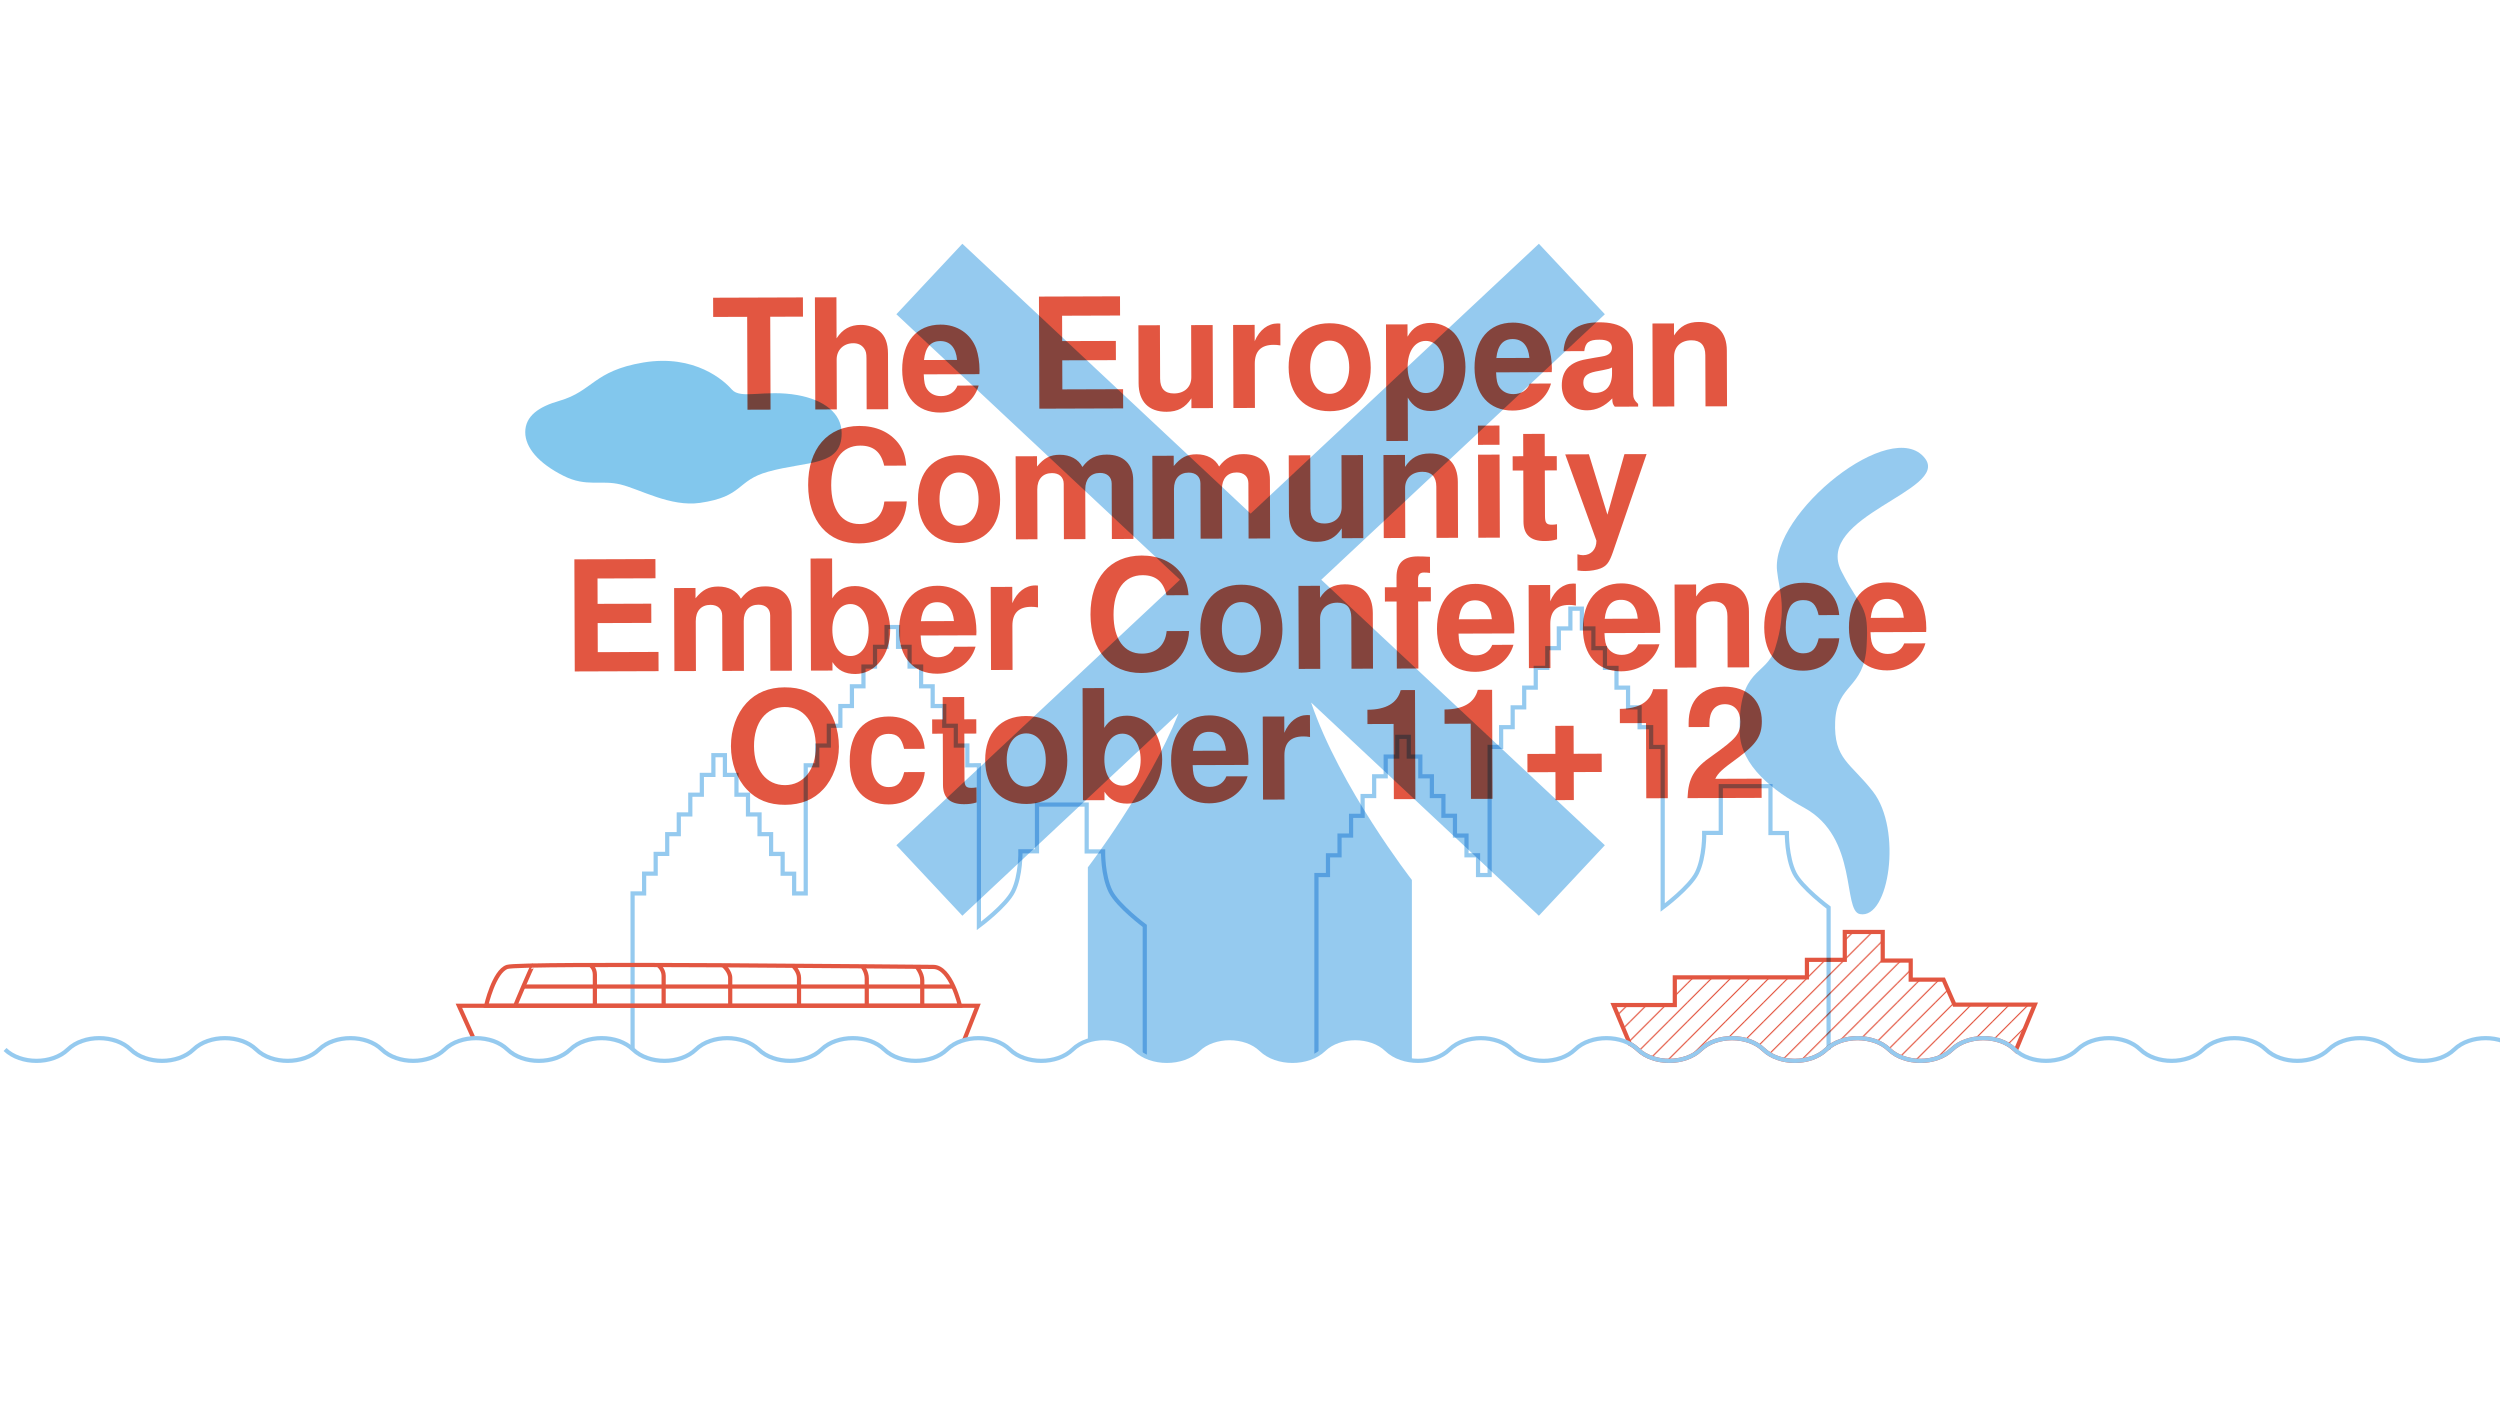
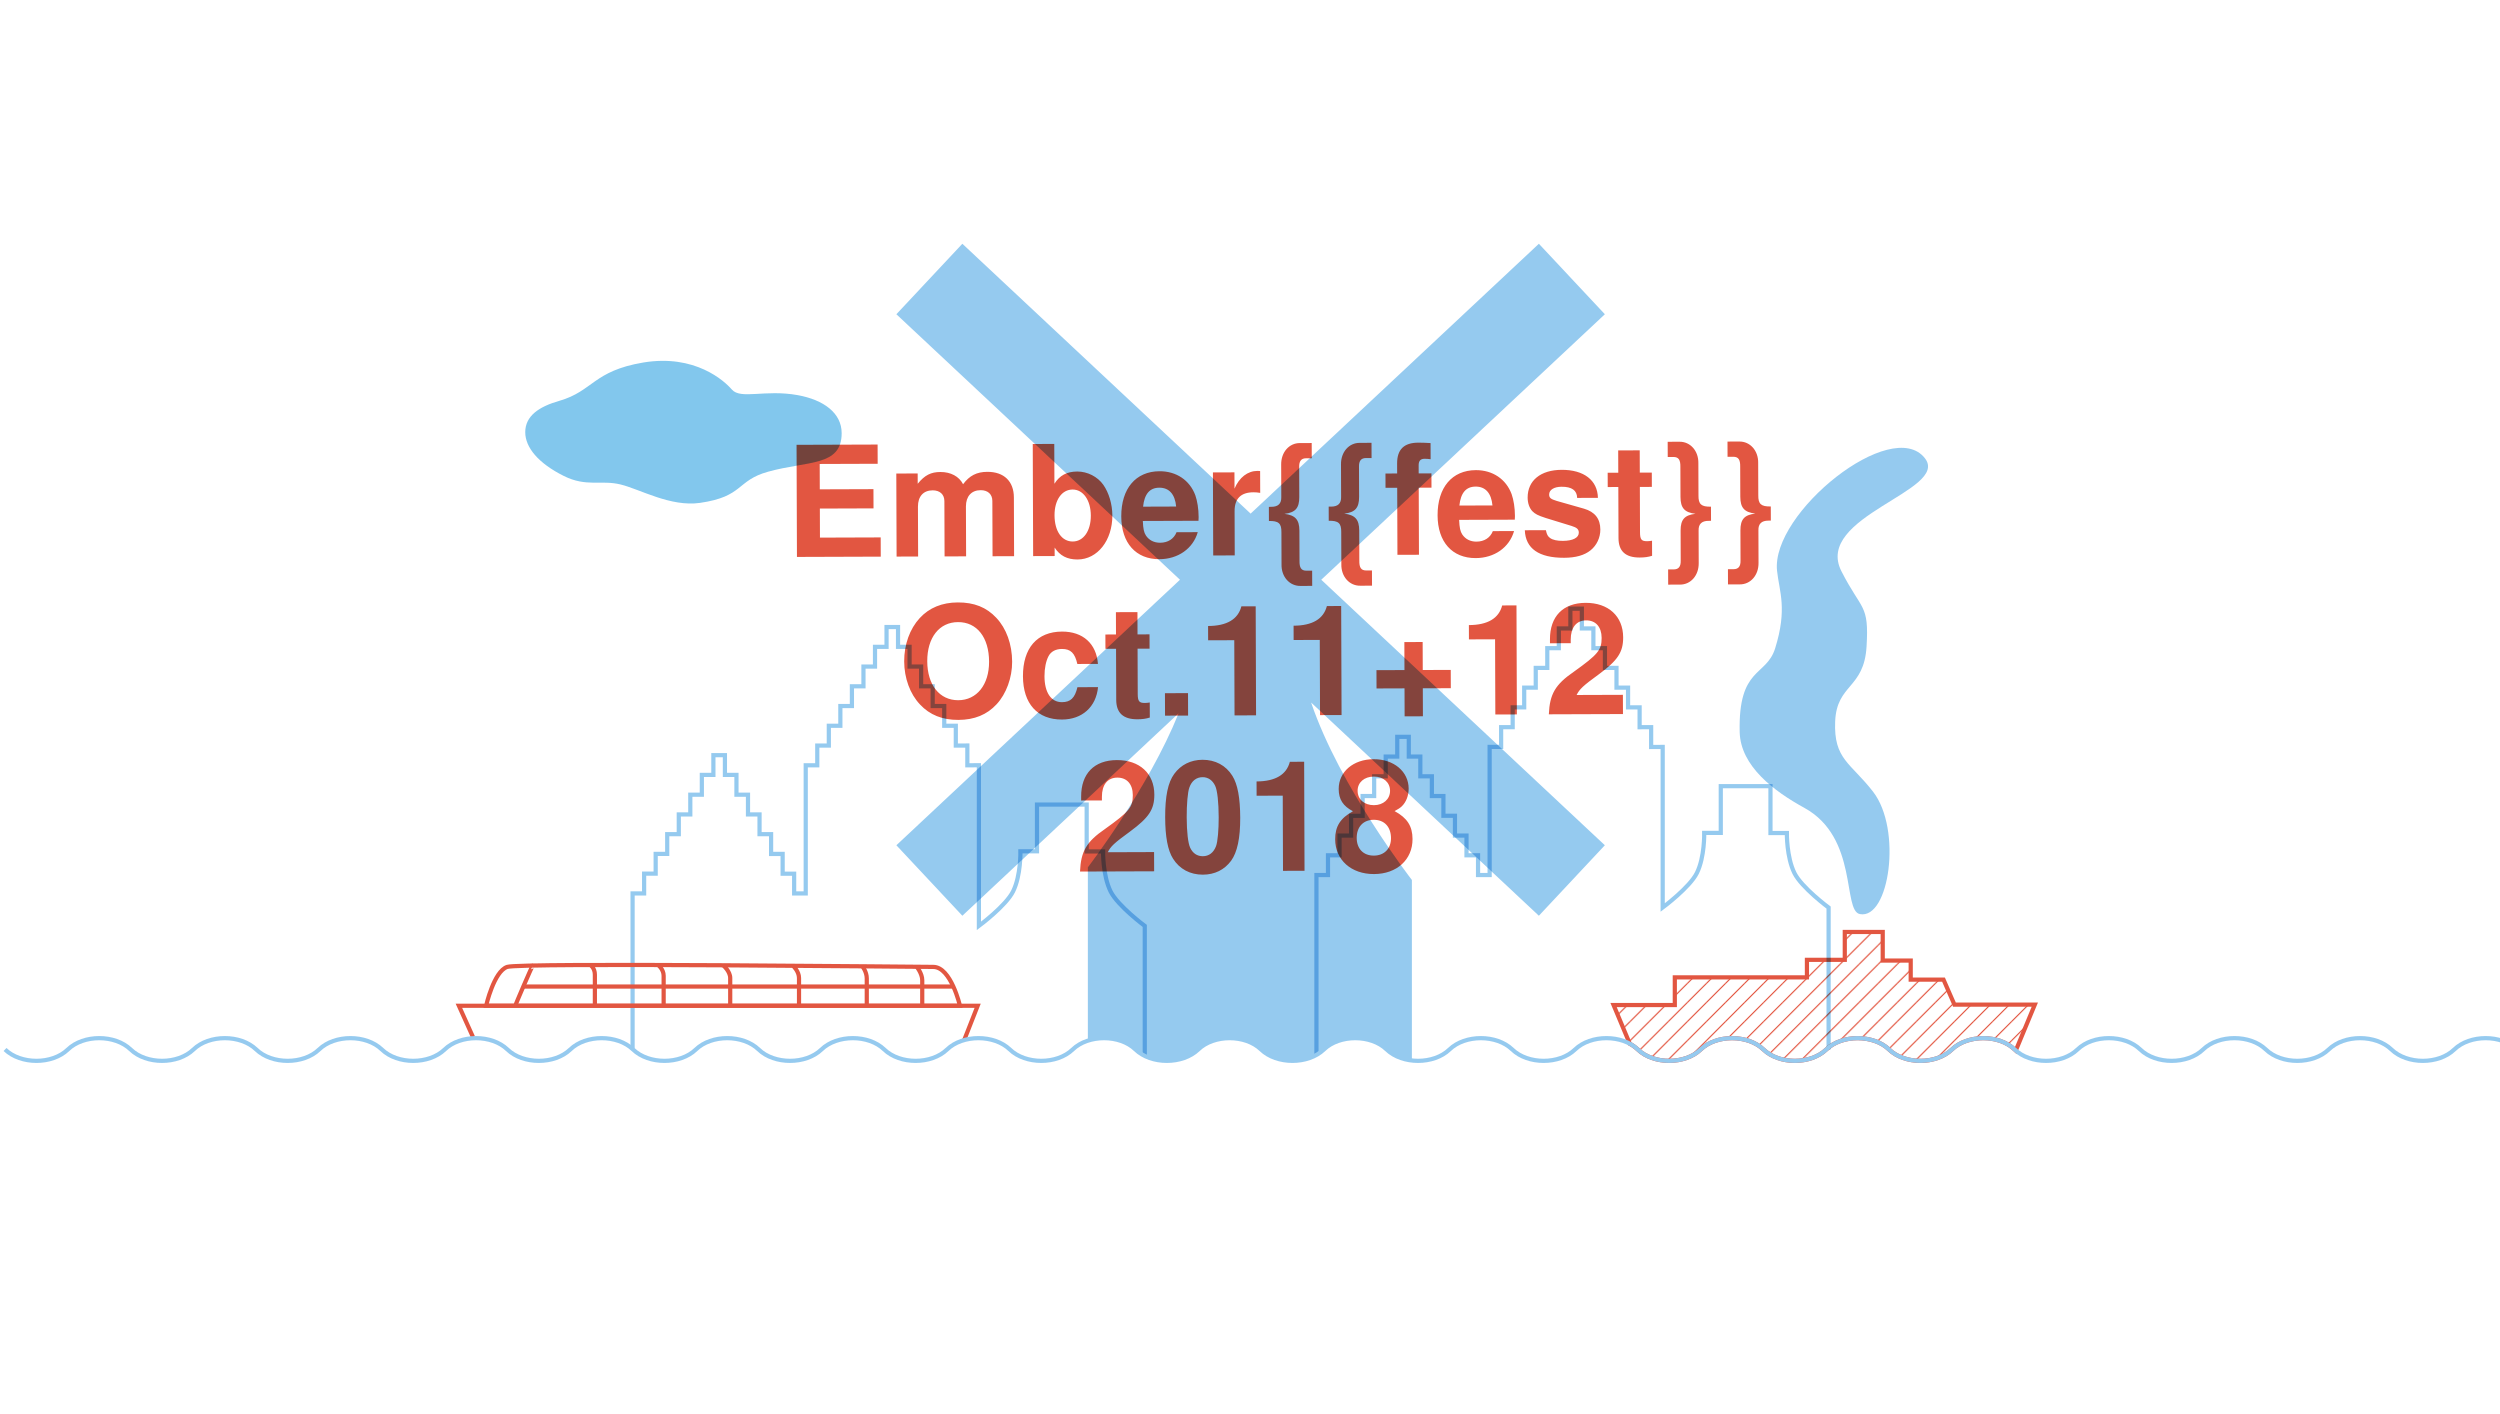
<svg xmlns="http://www.w3.org/2000/svg" viewBox="0 0 2972.22 1680.67">
  <defs>
    <style>.cls-1,.cls-15,.cls-2,.cls-5,.cls-8{fill:none;}.cls-14,.cls-2,.cls-8,.cls-9{stroke:#e25641;}.cls-14,.cls-15,.cls-2,.cls-5,.cls-6,.cls-8,.cls-9{stroke-miterlimit:10;}.cls-3{isolation:isolate;}.cls-4{fill:#95caef;}.cls-15,.cls-5{stroke:#95caef;}.cls-14,.cls-15,.cls-5,.cls-8,.cls-9{stroke-width:5px;}.cls-10,.cls-5{mix-blend-mode:multiply;}.cls-6,.cls-7{fill:#63b9e9;}.cls-6{stroke:#e6e6e6;stroke-dasharray:0 3;}.cls-7{opacity:0.8;}.cls-9{fill:#f2f2f2;}.cls-10{font-size:182.82px;fill:#e25641;font-family:Helvetica-Bold, Helvetica;font-weight:700;}.cls-11{letter-spacing:-0.05em;}.cls-12{letter-spacing:0em;}.cls-13{letter-spacing:-0.08em;}.cls-14{fill:url(#quadrat_Kopie_6);}</style>
    <pattern id="quadrat_Kopie_6" data-name="quadrat Kopie 6" width="22.68" height="22.68" patternUnits="userSpaceOnUse" viewBox="0 0 22.68 22.68">
      <rect class="cls-1" width="22.68" height="22.68" />
      <line class="cls-2" x1="10.53" y1="57.5" x2="55.28" y2="12.75" />
      <line class="cls-2" x1="-12.14" y1="57.5" x2="32.6" y2="12.75" />
      <line class="cls-2" x1="-34.82" y1="57.5" x2="9.92" y2="12.75" />
      <line class="cls-2" x1="10.53" y1="34.82" x2="55.28" y2="-9.92" />
      <line class="cls-2" x1="-12.14" y1="34.82" x2="32.6" y2="-9.92" />
      <line class="cls-2" x1="-34.82" y1="34.82" x2="9.92" y2="-9.92" />
      <line class="cls-2" x1="10.53" y1="12.14" x2="55.28" y2="-32.6" />
      <line class="cls-2" x1="-12.14" y1="12.14" x2="32.6" y2="-32.6" />
      <line class="cls-2" x1="-34.82" y1="12.14" x2="9.92" y2="-32.6" />
    </pattern>
  </defs>
  <g class="cls-3">
    <g id="Ebene_3" data-name="Ebene 3">
      <path class="cls-4" d="M1349.92,1247.74c18.67,18,56,18,74.66,0s56-18,74.67,0,56,18,74.66,0,56-18,74.66,0c7.7,7.41,18.58,11.76,30,13.06V1046.16s-85.68-110.26-119.8-210.93l270.77,253.49,78.44-83.81L1570.82,689.26,1908,373.61l-78.44-83.81L1486.84,610.64,1144.13,289.8l-78.45,83.81,337.17,315.65-337.17,315.65,78.45,83.81L1401.23,848c-35.93,89.45-107.89,183.16-107.89,183.16v206.08C1312.41,1231.05,1336.2,1234.54,1349.92,1247.74Z" />
      <path class="cls-5" d="M1361,1256.12V1100.8s-32.1-23.85-40.63-41c-9.42-19-8.94-47.58-8.94-47.58h-19.49V956.52h-59.08v55.58h-19.69s.68,28.71-8.74,47.68c-8.53,17.17-40.63,41-40.63,41v-191l-13.73.08V886.35l-13.72.06V862.87H1122.6V839.4h-13.75l0-23.48h-13.75l0-23.48-13.72,0V769h-13.72V745.49H1054V769h-13.72v23.47h-13.72v23.48h-13.73v23.47H999.09v23.47H985.37v23.48H971.64v23.47H957.92v152.34H944.15l0-23.48H930.47v-23.47H916.75V991.73H903V968.25l-13.72,0V944.78l-13.72,0V921.3H861.85V897.83H848.13V921.3H834.41v23.48H820.69v23.47H807v23.48H793.24v23.48H779.52v23.47H765.79v23.48H752.07v184.11" />
      <path class="cls-6" d="M1728.3,445.3c.4-.11.79-.25,1.2-.34C1729.09,445.05,1728.7,445.19,1728.3,445.3Z" />
      <path class="cls-7" d="M1000.65,515c0,39.82-40.33,32.68-87.51,45.81-37.86,10.54-28.85,29.56-80.95,37.07-35.07,5-71.17-16.22-94.44-21.9s-40.47,3.37-67.46-10.11c-30.49-15.23-45.83-34-45.83-52.05,0-19.27,16.21-30.32,40.44-37.25C705.09,465,705.26,441,764.73,431c61.65-10.29,96.71,22.06,105.24,32,10.58,12.33,39.3-.25,78.25,6.74C979.41,475.38,1000.65,491.13,1000.65,515Z" />
      <path class="cls-4" d="M2112.71,678.66c-7.42-68.89,136.64-184.42,175.86-133.77,29.73,38.39-132.67,68.92-99.29,134.33,24.17,47.38,32.91,38.49,29.86,89.34-3,50.63-35.5,44.25-37.34,89.27s18.41,49,45.07,83.42c34.78,44.91,19.3,152.17-15.63,145.51-21-4-1.49-90.9-66.18-126.37-35.51-19.47-75.85-49.33-76.78-90.2-1.76-77.56,31.59-65.62,42.12-99.23C2125.22,723.63,2115.37,703.4,2112.71,678.66Zm-436.52-141" />
      <path class="cls-8" d="M577.94,1195.72s9.23-40.89,25.06-46.17,485.43,0,506.54,0,31.72,46.18,31.72,46.18Z" />
      <path class="cls-8" d="M782.35,1147.22s6.65,5,6.65,12.89v35.32" />
      <path class="cls-8" d="M859.89,1147.63s8.25,7.2,8.25,15.11v32.83" />
      <polyline class="cls-8" points="1146.41 1236.28 1162.34 1195.73 545.57 1195.73 562.4 1233.1" />
      <path class="cls-8" d="M702,1147.28s5.24,3.59,5.24,11.51v36.78" />
      <path class="cls-8" d="M943,1148.31s6.94,6.52,6.94,14.43v32.69" />
      <path class="cls-8" d="M1025.21,1148.7s5.28,6.6,5.28,14.51v32.49" />
      <path class="cls-8" d="M1089.72,1149.05s6.72,8.34,6.72,16.26v30.39" />
      <line class="cls-9" x1="622.26" y1="1172.89" x2="1133.51" y2="1172.89" />
      <path class="cls-9" d="M633.25,1148.17c-.45-.19-21,47.36-20.54,47.55" />
-       <text class="cls-10" transform="translate(845.71 487.25) rotate(-0.2)">The European <tspan x="106.72" y="155.23">Community </tspan>
-         <tspan x="-177.91" y="310.46">Ember Conference</tspan>
-         <tspan x="14.59" y="465.69">October </tspan>
-         <tspan class="cls-11" x="766.29" y="465.69">1</tspan>
-         <tspan class="cls-12" x="857.97" y="465.69">1+</tspan>
-         <tspan class="cls-13" x="1066.4" y="465.69">1</tspan>
-         <tspan x="1153.45" y="465.69">2</tspan>
+       <text class="cls-10" transform="translate(845.71 487.25) rotate(-0.2)">
+         <tspan x="86.72" y="175.23">Ember{{fest}} </tspan>
+         <tspan x="220.91" y="365.46">Oct.11+12 </tspan>
+         <tspan x="430.91" y="550.46">2018 </tspan>
      </text>
      <path class="cls-14" d="M2021.89,1247.74c18.66-18,56-18,74.66,0s56,18,74.66,0,56-18,74.67,0,56,18,74.66,0,56-18,74.66,0c.43.42.89.82,1.34,1.22l22.61-54.53h-95.53l-13-29.76h-39V1142h-33.27v-34h-45.11v33.16h-45V1162H1991.16v32.89h-72.79l19.25,46a43.19,43.19,0,0,1,9.6,6.9C1965.89,1265.71,2003.22,1265.71,2021.89,1247.74Z" />
      <path class="cls-5" d="M2174,1247.74V1079s-32.1-23.85-40.62-41c-9.42-19-9-47.58-9-47.58h-19.49V934.67h-59.08v55.58h-19.69s.68,28.71-8.74,47.68c-8.53,17.17-40.63,41-40.63,41V888l-13.72.09V864.5l-13.72.07V841h-13.73V817.55h-13.75l0-23.48h-13.74l0-23.47h-13.73V747.12h-13.72V723.64H1867v23.48h-13.73V770.6h-13.72v23.47h-13.72v23.48h-13.73V841H1798.4V864.5h-13.72V888H1771v152.34h-13.77l0-23.48H1743.5V993.36h-13.72V969.88h-13.72V946.41l-13.73,0V922.93l-13.72,0V899.46h-13.72V876h-13.72v23.48h-13.73v23.47h-13.72v23.48H1620v23.47h-13.73v23.48h-13.72v23.47h-13.72v23.48H1565.1v213.91" />
      <path class="cls-15" d="M2992.5,1247.74c-18.66-18-56-18-74.66,0s-56,18-74.67,0-56-18-74.65,0-56,18-74.67,0-56-18-74.66,0-56,18-74.66,0-56-18-74.67,0-56,18-74.66,0-56-18-74.66,0-56,18-74.66,0-56-18-74.67,0-56,18-74.66,0-56-18-74.66,0-56,18-74.67,0-56-18-74.66,0-56,18-74.66,0-56-18-74.66,0-56,18-74.67,0-56-18-74.66,0-56,18-74.66,0-56-18-74.67,0-56,18-74.66,0-56-18-74.66,0-56,18-74.66,0-56-18-74.67,0-56,18-74.66,0-56-18-74.66,0-56,18-74.67,0-56-18-74.66,0-56,18-74.66,0-56-18-74.66,0-56,18-74.66,0-56-18-74.67,0-56,18-74.66,0-56-18-74.66,0-56,18-74.67,0-56-18-74.66,0-56,18-74.66,0-56-18-74.66,0-56,18-74.67,0" />
    </g>
  </g>
</svg>
